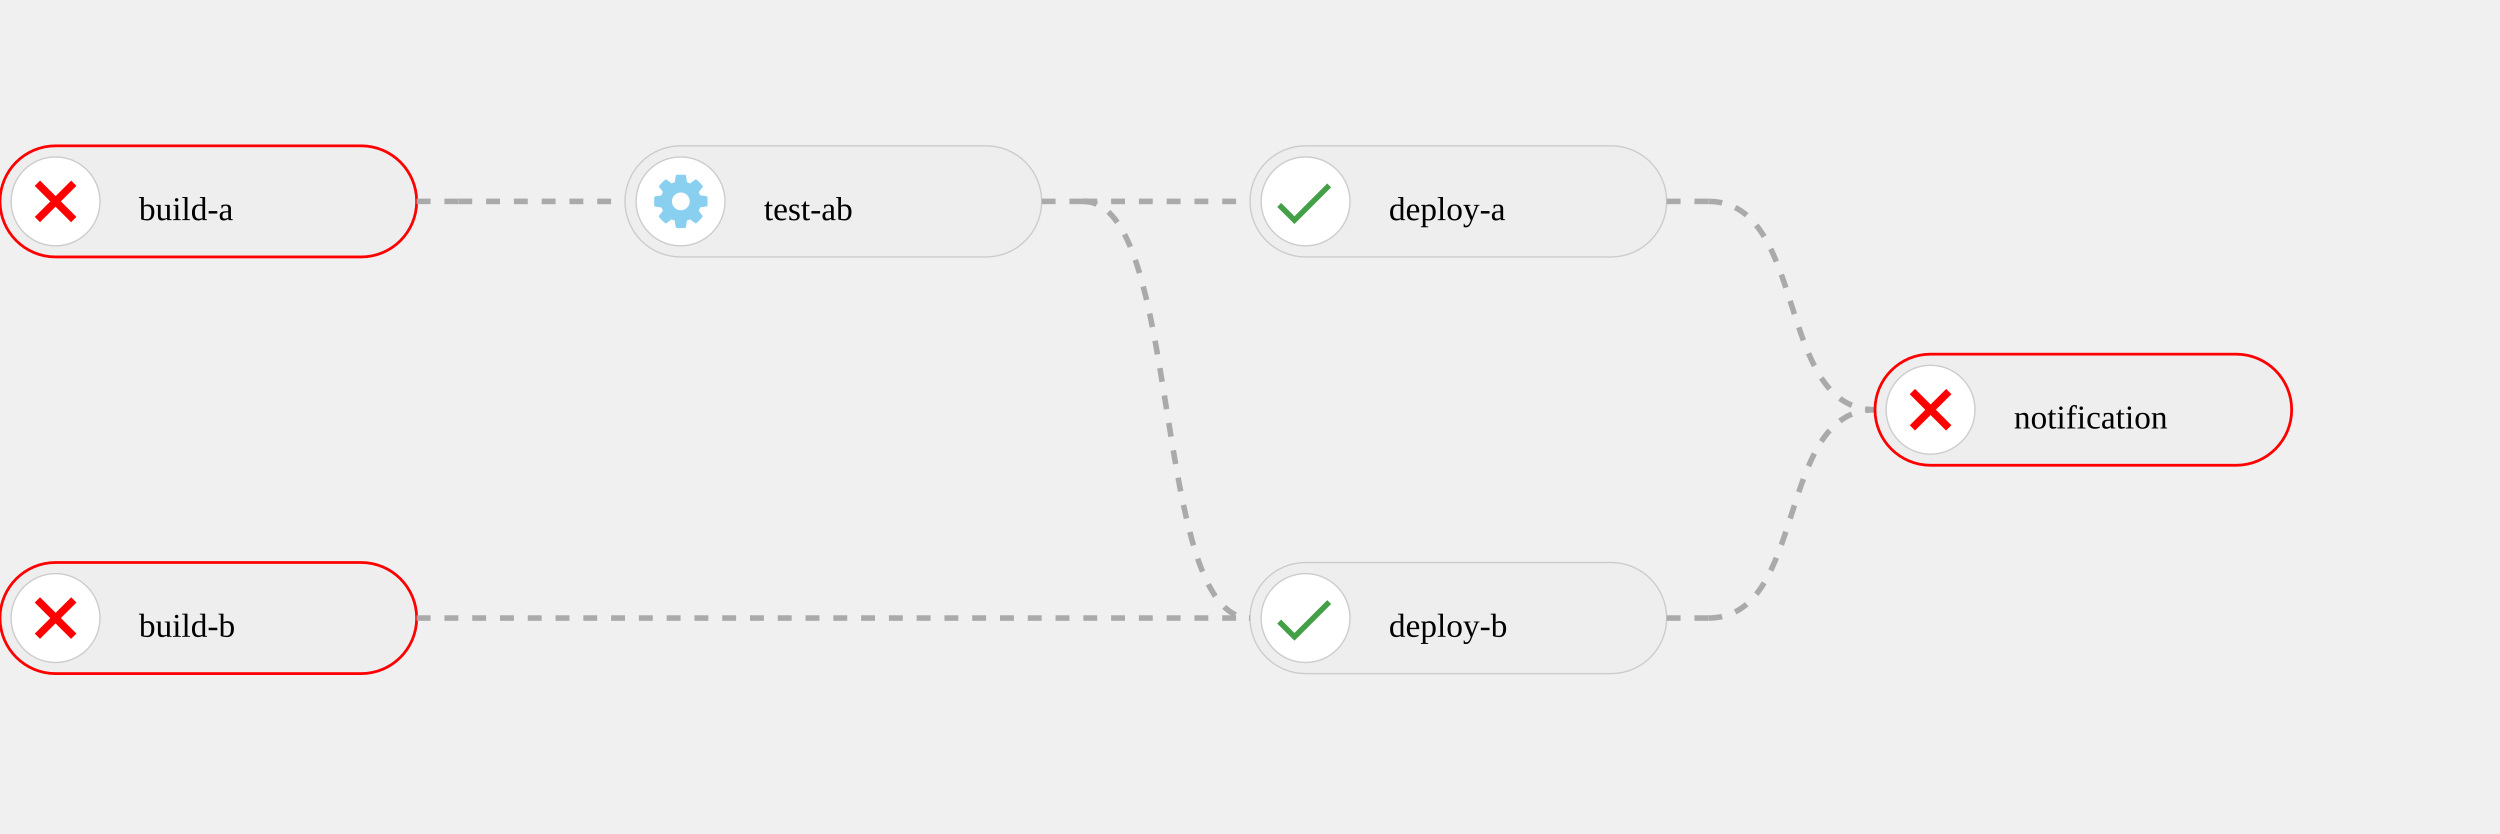
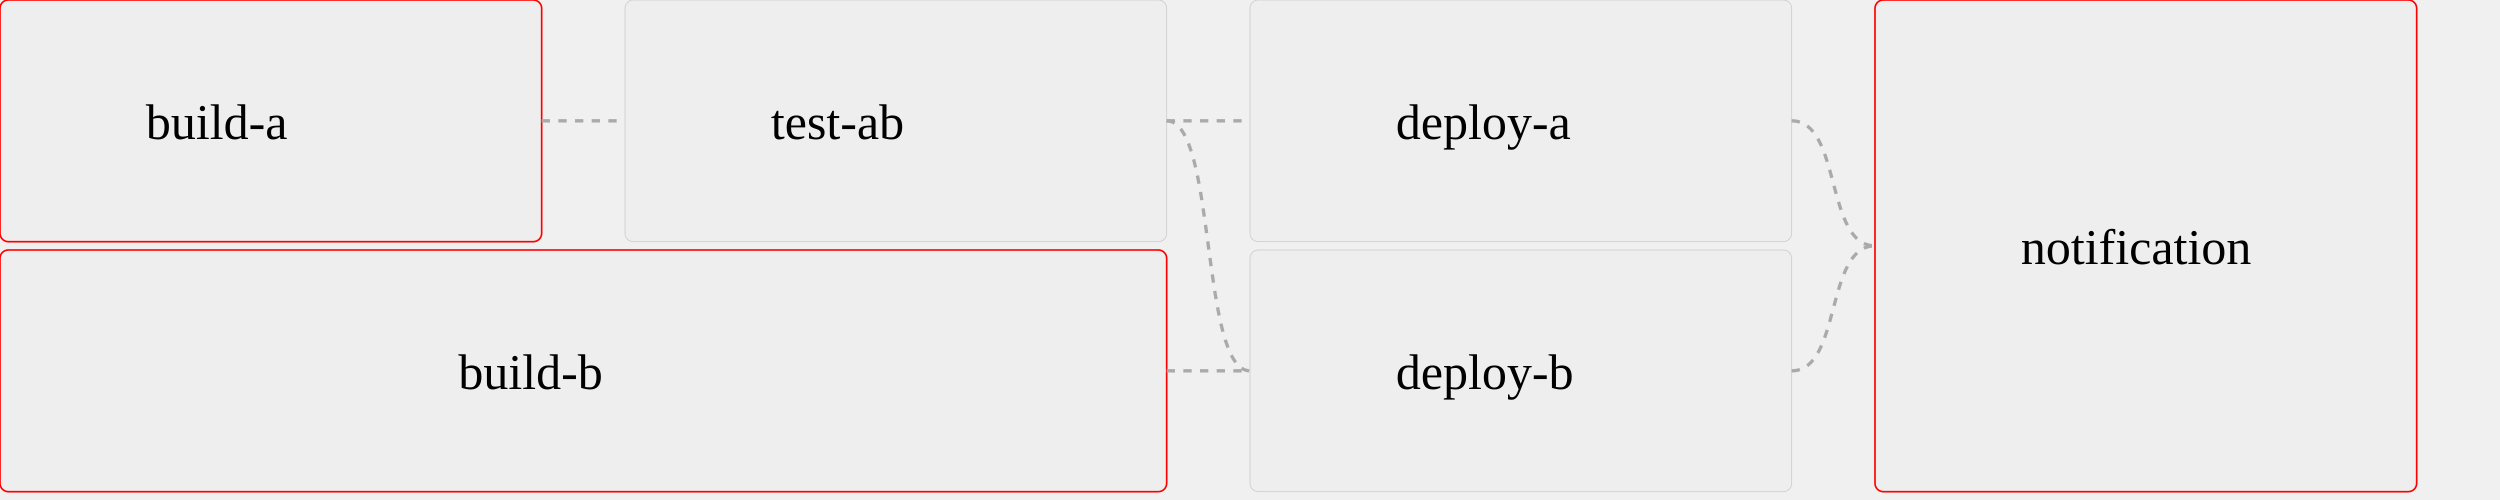
- <svg xmlns="http://www.w3.org/2000/svg" width="1800.00" height="600.00">
-   <rect x="900.00" y="105.00" width="300.00" height="80.00" rx="40.00" ry="40.00" fill="#eee" stroke="#ccc" />
-   <circle cx="940.00" cy="145.00" r="32.00" fill="#fff" stroke="#ccc" />
-   <polygon points="40.60,12.10 17.00,35.70 7.40,26.10 4.60,29.00 17.00,41.30 43.40,14.90" fill="#43A047" transform="translate(915, 120)" />
-   <text x="1000.00" y="153.00" font-size="24px" dominant-baseline="middle">deploy-a</text>
-   <line x1="1200.00" y1="145.00" x2="1230.00" y2="145.00" stroke="#aaa" stroke-width="4" stroke-dasharray="10" />
-   <path d="M 1230 145 C 1302 145 1278 295 1350 295" fill="none" stroke="#aaa" stroke-width="4" stroke-dasharray="10" />
-   <rect x="0.00" y="405.00" width="300.00" height="80.00" rx="40.00" ry="40.00" fill="#eee" stroke="#ff0000" stroke-width="2" />
-   <circle cx="40.00" cy="445.00" r="32.00" fill="#fff" stroke="#ccc" />
-   <g transform="translate(25, 430),scale(0.3)">
-     <path d="M 6.39,6.42 C 93.58,93.61 93.58,93.61 93.58,93.61" style="fill:none;fill-rule:evenodd;stroke:#ff0000;stroke-width:18.052;stroke-linecap:butt;stroke-linejoin:miter;stroke-miterlimit:4;stroke-dasharray:none;stroke-opacity:1" />
-     <path d="M 6.389,93.611 C 93.83,6.419 93.83,6.419 93.83,6.419" style="fill:none;fill-rule:evenodd;stroke:#ff0000;stroke-width:17.802;stroke-linecap:butt;stroke-linejoin:miter;stroke-miterlimit:4;stroke-dasharray:none;stroke-opacity:1" />
-   </g>
-   <text x="100.00" y="453.00" font-size="24px" dominant-baseline="middle">build-b</text>
-   <line x1="300.00" y1="445.00" x2="780.00" y2="445.00" stroke="#aaa" stroke-width="4" stroke-dasharray="10" />
-   <path d="M 780 445 C 852 445 828 445 900 445" fill="none" stroke="#aaa" stroke-width="4" stroke-dasharray="10" />
-   <rect x="900.00" y="405.00" width="300.00" height="80.00" rx="40.00" ry="40.00" fill="#eee" stroke="#ccc" />
-   <circle cx="940.00" cy="445.00" r="32.00" fill="#fff" stroke="#ccc" />
-   <polygon points="40.60,12.10 17.00,35.70 7.40,26.10 4.60,29.00 17.00,41.30 43.40,14.90" fill="#43A047" transform="translate(915, 420)" />
-   <text x="1000.00" y="453.00" font-size="24px" dominant-baseline="middle">deploy-b</text>
-   <line x1="1200.00" y1="445.00" x2="1230.00" y2="445.00" stroke="#aaa" stroke-width="4" stroke-dasharray="10" />
-   <path d="M 1230 445 C 1302 445 1278 295 1350 295" fill="none" stroke="#aaa" stroke-width="4" stroke-dasharray="10" />
-   <rect x="1350.00" y="255.00" width="300.00" height="80.00" rx="40.00" ry="40.00" fill="#eee" stroke="#ff0000" stroke-width="2" />
-   <circle cx="1390.00" cy="295.00" r="32.00" fill="#fff" stroke="#ccc" />
-   <g transform="translate(1375, 280),scale(0.3)">
-     <path d="M 6.39,6.42 C 93.58,93.61 93.58,93.61 93.58,93.61" style="fill:none;fill-rule:evenodd;stroke:#ff0000;stroke-width:18.052;stroke-linecap:butt;stroke-linejoin:miter;stroke-miterlimit:4;stroke-dasharray:none;stroke-opacity:1" />
-     <path d="M 6.389,93.611 C 93.83,6.419 93.83,6.419 93.83,6.419" style="fill:none;fill-rule:evenodd;stroke:#ff0000;stroke-width:17.802;stroke-linecap:butt;stroke-linejoin:miter;stroke-miterlimit:4;stroke-dasharray:none;stroke-opacity:1" />
-   </g>
-   <text x="1450.00" y="303.00" font-size="24px" dominant-baseline="middle">notification</text>
-   <rect x="0.00" y="105.00" width="300.00" height="80.00" rx="40.00" ry="40.00" fill="#eee" stroke="#ff0000" stroke-width="2" />
-   <circle cx="40.00" cy="145.00" r="32.00" fill="#fff" stroke="#ccc" />
-   <g transform="translate(25, 130),scale(0.3)">
-     <path d="M 6.39,6.42 C 93.58,93.61 93.58,93.61 93.58,93.61" style="fill:none;fill-rule:evenodd;stroke:#ff0000;stroke-width:18.052;stroke-linecap:butt;stroke-linejoin:miter;stroke-miterlimit:4;stroke-dasharray:none;stroke-opacity:1" />
-     <path d="M 6.389,93.611 C 93.83,6.419 93.83,6.419 93.83,6.419" style="fill:none;fill-rule:evenodd;stroke:#ff0000;stroke-width:17.802;stroke-linecap:butt;stroke-linejoin:miter;stroke-miterlimit:4;stroke-dasharray:none;stroke-opacity:1" />
-   </g>
-   <text x="100.00" y="153.00" font-size="24px" dominant-baseline="middle">build-a</text>
-   <line x1="300.00" y1="145.00" x2="330.00" y2="145.00" stroke="#aaa" stroke-width="4" stroke-dasharray="10" />
-   <path d="M 330 145 C 402 145 378 145 450 145" fill="none" stroke="#aaa" stroke-width="4" stroke-dasharray="10" />
-   <rect x="450.00" y="105.00" width="300.00" height="80.00" rx="40.00" ry="40.00" fill="#eee" stroke="#ccc" />
-   <circle cx="490.00" cy="145.00" r="32.00" fill="#fff" stroke="#ccc" />
-   <path d="m 1024,640 q 0,106 -75,181 -75,75 -181,75 -106,0 -181,-75 -75,-75 -75,-181 0,-106 75,-181 75,-75 181,-75 106,0 181,75 75,75 75,181 z m 512,109 V 527 q 0,-12 -8,-23 -8,-11 -20,-13 l -185,-28 q -19,-54 -39,-91 35,-50 107,-138 10,-12 10,-25 0,-13 -9,-23 -27,-37 -99,-108 -72,-71 -94,-71 -12,0 -26,9 l -138,108 q -44,-23 -91,-38 -16,-136 -29,-186 -7,-28 -36,-28 H 657 q -14,0 -24.5,8.5 Q 622,-111 621,-98 L 593,86 q -49,16 -90,37 L 362,16 Q 352,7 337,7 323,7 312,18 186,132 147,186 q -7,10 -7,23 0,12 8,23 15,21 51,66.5 36,45.5 54,70.5 -27,50 -41,99 L 29,495 Q 16,497 8,507.5 0,518 0,531 v 222 q 0,12 8,23 8,11 19,13 l 186,28 q 14,46 39,92 -40,57 -107,138 -10,12 -10,24 0,10 9,23 26,36 98.5,107.5 72.5,71.5 94.5,71.5 13,0 26,-10 l 138,-107 q 44,23 91,38 16,136 29,186 7,28 36,28 h 222 q 14,0 24.5,-8.5 Q 914,1391 915,1378 l 28,-184 q 49,-16 90,-37 l 142,107 q 9,9 24,9 13,0 25,-10 129,-119 165,-170 7,-8 7,-22 0,-12 -8,-23 -15,-21 -51,-66.5 -36,-45.5 -54,-70.5 26,-50 41,-98 l 183,-28 q 13,-2 21,-12.5 8,-10.5 8,-23.5 z" fill="#89CFF0" transform="translate(471, 129),scale(0.025)" />
-   <text x="550.00" y="153.00" font-size="24px" dominant-baseline="middle">test-ab</text>
-   <line x1="750.00" y1="145.00" x2="780.00" y2="145.00" stroke="#aaa" stroke-width="4" stroke-dasharray="10" />
-   <path d="M 780 145 C 852 145 828 145 900 145" fill="none" stroke="#aaa" stroke-width="4" stroke-dasharray="10" />
-   <path d="M 780 145 C 852 145 828 445 900 445" fill="none" stroke="#aaa" stroke-width="4" stroke-dasharray="10" />
+ <svg xmlns="http://www.w3.org/2000/svg" width="3000.00" height="600.00">
+   <rect x="0.00" y="0.00" width="650.00" height="290.00" rx="10.00" ry="10.00" fill="#eee" stroke="#ff0000" stroke-width="2" />
+   <text x="175.00" y="153.00" font-size="60" dominant-baseline="middle">build-a</text>
+   <path d="M 650 145 C 710 145 690 145 750 145" fill="none" stroke="#aaa" stroke-width="4" stroke-dasharray="10" />
+   <rect x="750.00" y="0.00" width="650.00" height="290.00" rx="10.00" ry="10.00" fill="#eee" stroke="#ccc" />
+   <text x="925.00" y="153.00" font-size="60" dominant-baseline="middle">test-ab</text>
+   <path d="M 1400 145 C 1460 145 1440 145 1500 145" fill="none" stroke="#aaa" stroke-width="4" stroke-dasharray="10" />
+   <path d="M 1400 145 C 1460 145 1440 445 1500 445" fill="none" stroke="#aaa" stroke-width="4" stroke-dasharray="10" />
+   <rect x="1500.00" y="0.00" width="650.00" height="290.00" rx="10.00" ry="10.00" fill="#eee" stroke="#ccc" />
+   <text x="1675.00" y="153.00" font-size="60" dominant-baseline="middle">deploy-a</text>
+   <path d="M 2150 145 C 2210 145 2190 295 2250 295" fill="none" stroke="#aaa" stroke-width="4" stroke-dasharray="10" />
+   <rect x="0.00" y="300.00" width="1400.00" height="290.00" rx="10.00" ry="10.00" fill="#eee" stroke="#ff0000" stroke-width="2" />
+   <text x="550.00" y="453.00" font-size="60" dominant-baseline="middle">build-b</text>
+   <path d="M 1400 445 C 1460 445 1440 445 1500 445" fill="none" stroke="#aaa" stroke-width="4" stroke-dasharray="10" />
+   <rect x="1500.00" y="300.00" width="650.00" height="290.00" rx="10.00" ry="10.00" fill="#eee" stroke="#ccc" />
+   <text x="1675.00" y="453.00" font-size="60" dominant-baseline="middle">deploy-b</text>
+   <path d="M 2150 445 C 2210 445 2190 295 2250 295" fill="none" stroke="#aaa" stroke-width="4" stroke-dasharray="10" />
+   <rect x="2250.00" y="0.00" width="650.00" height="590.00" rx="10.00" ry="10.00" fill="#eee" stroke="#ff0000" stroke-width="2" />
+   <text x="2425.00" y="303.00" font-size="60" dominant-baseline="middle">notification</text>
</svg>
